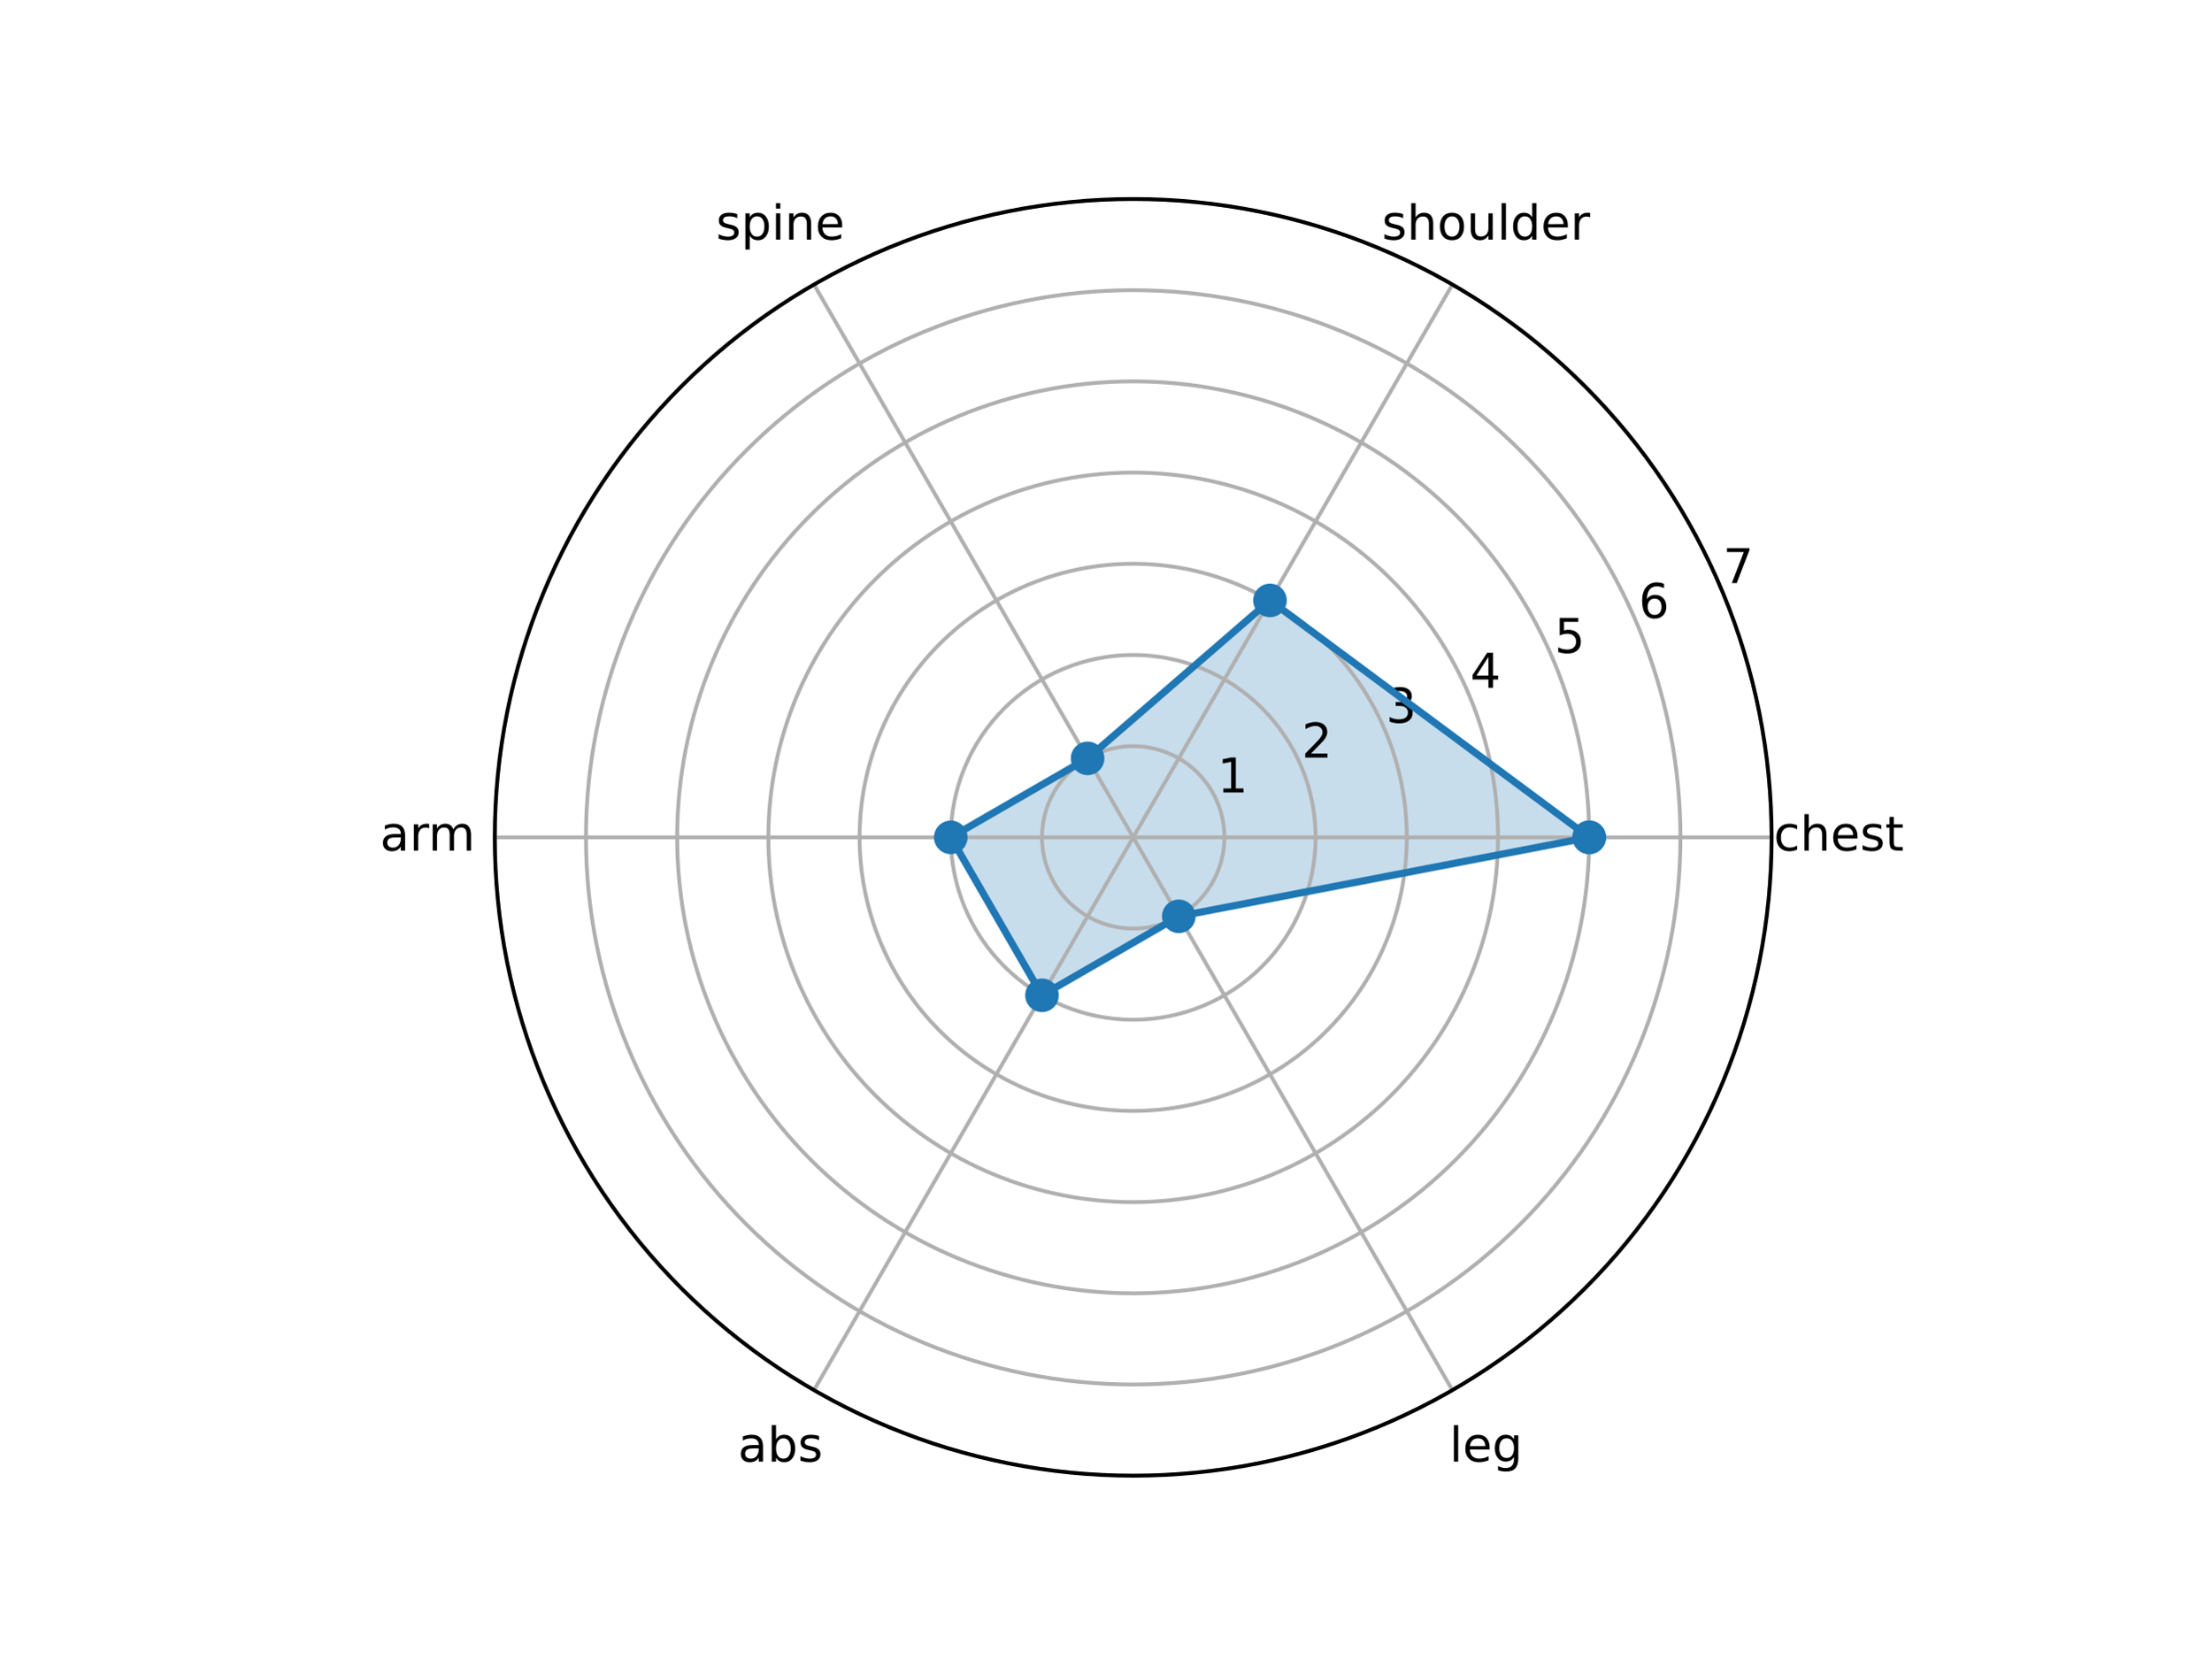
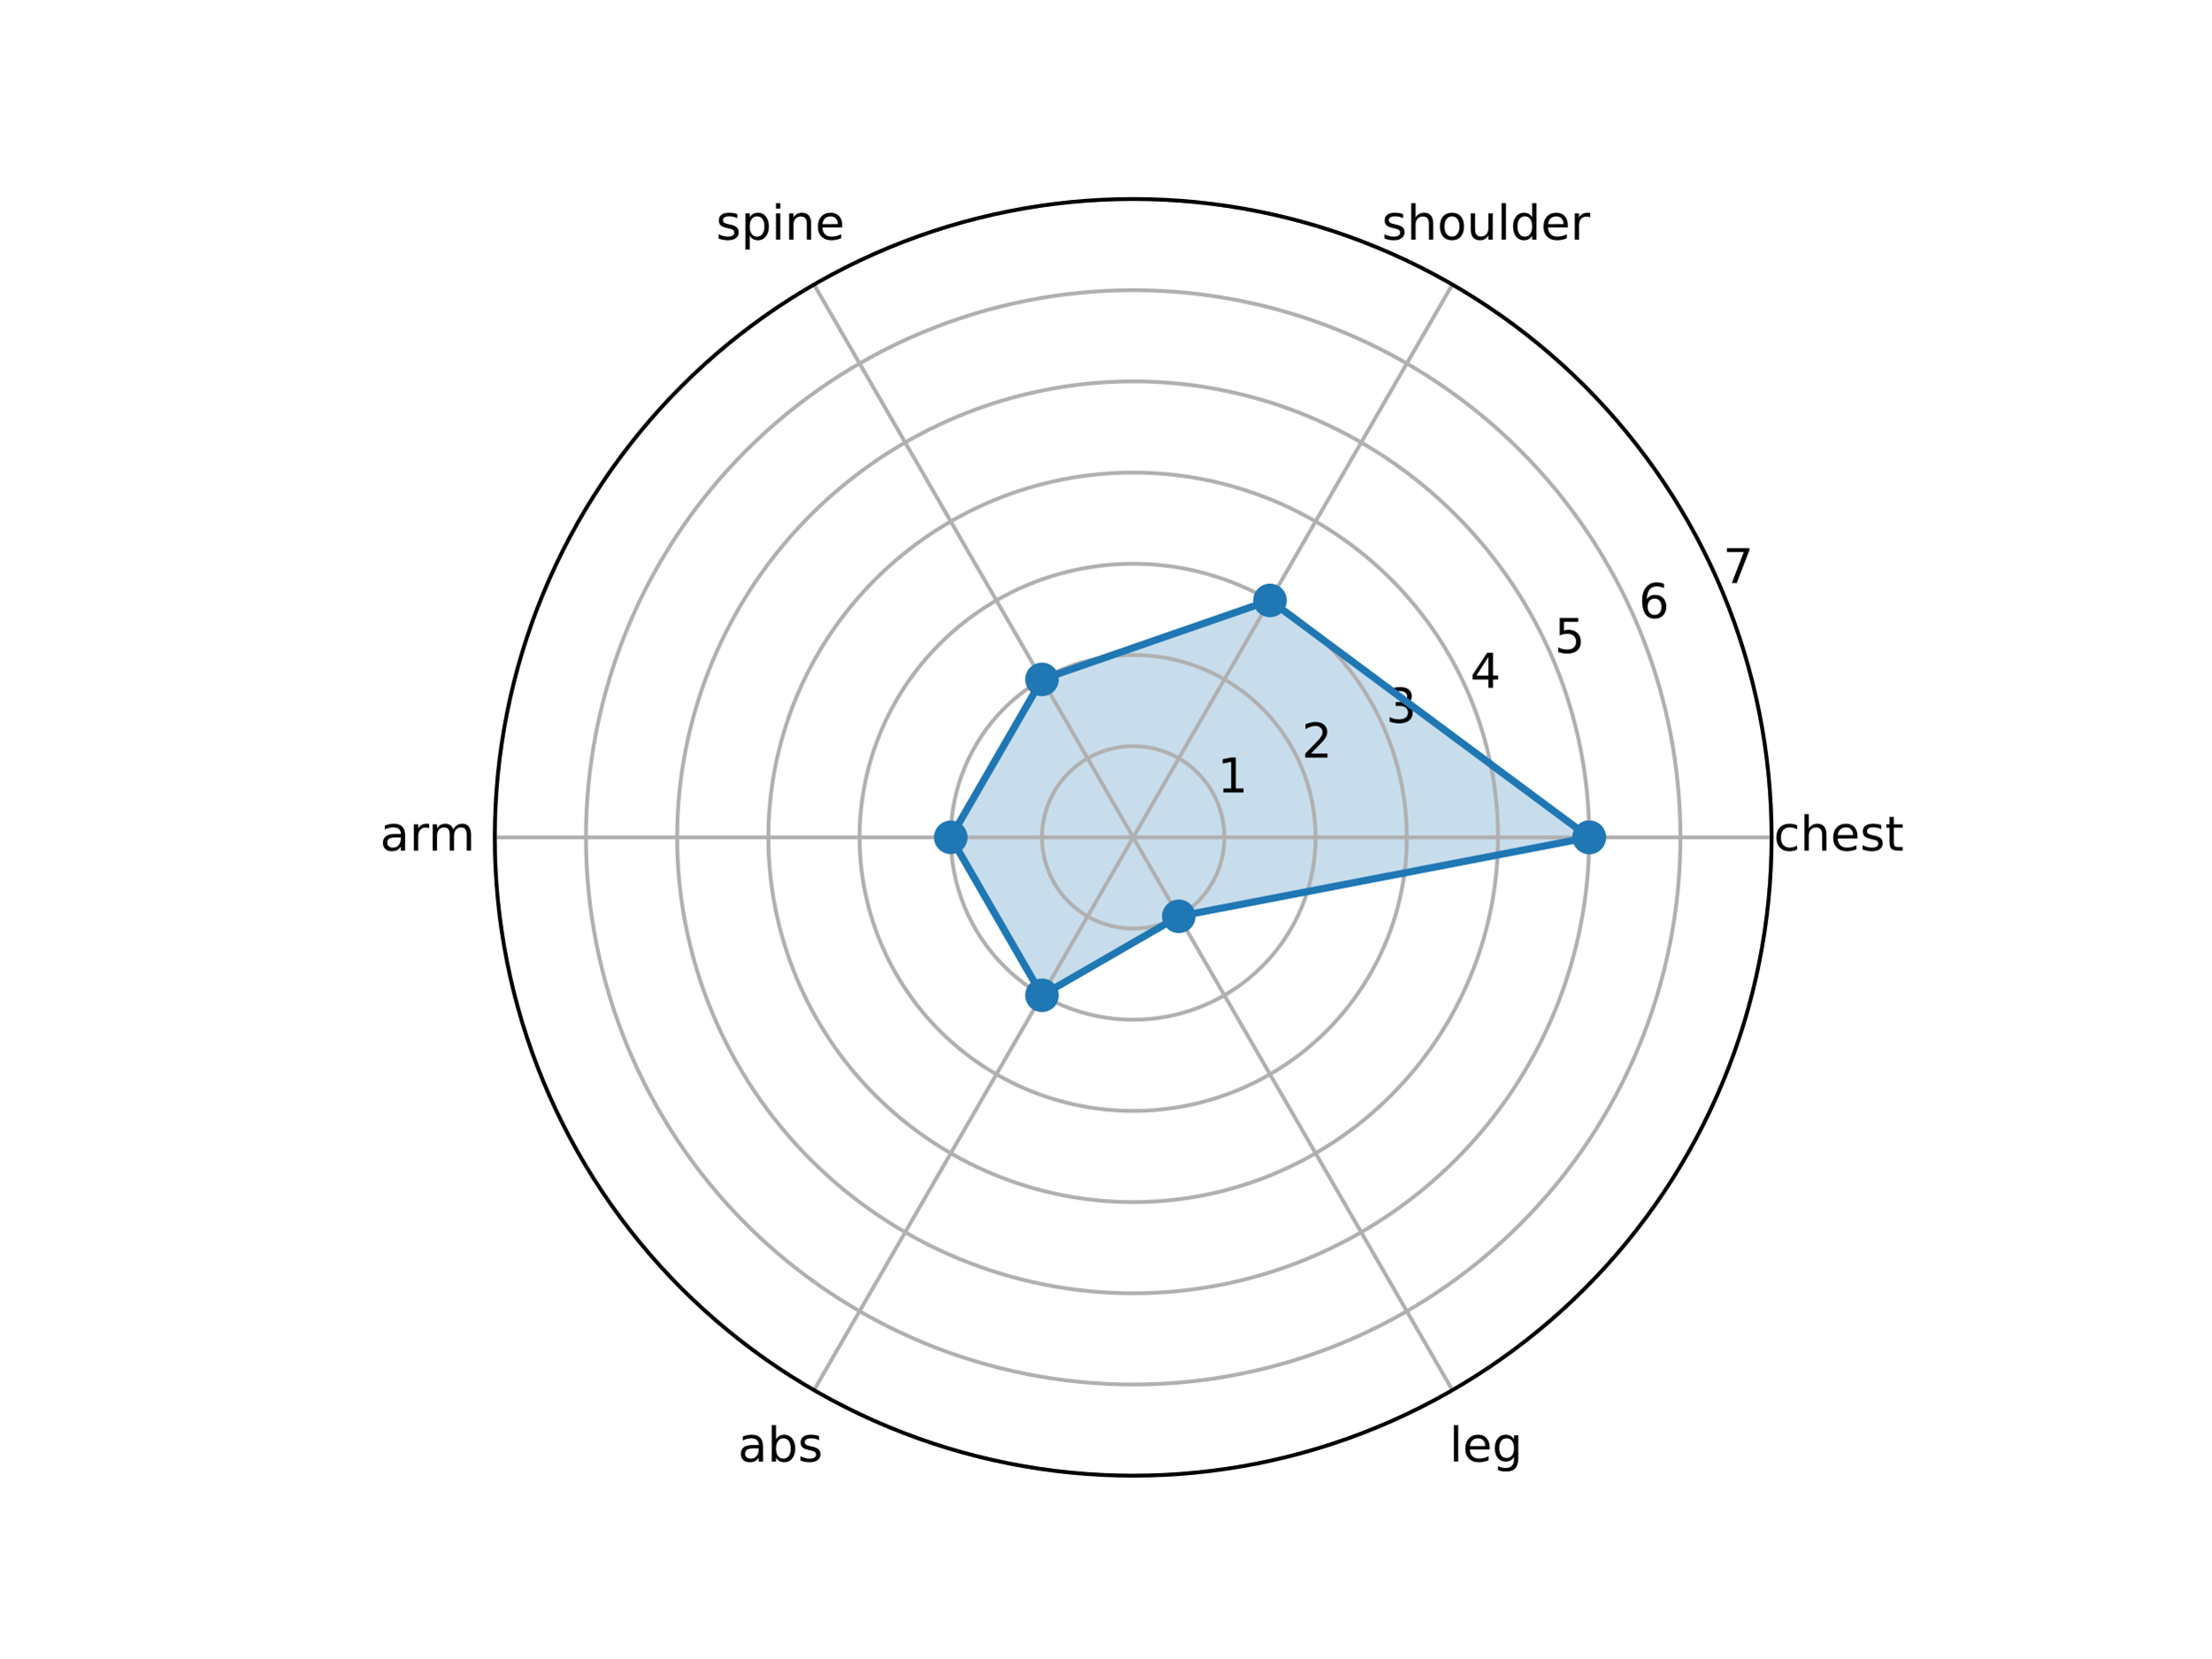
<svg xmlns="http://www.w3.org/2000/svg" xmlns:xlink="http://www.w3.org/1999/xlink" height="345.6pt" version="1.1" viewBox="0 0 460.8 345.6" width="460.8pt">
  <defs>
    <style type="text/css">*{stroke-linecap:butt;stroke-linejoin:round;}</style>
  </defs>
  <g id="figure_1">
    <g id="patch_1">
      <path d="M 0 345.6  L 460.8 345.6  L 460.8 0  L 0 0  z " style="fill:none;" />
    </g>
    <g id="axes_1">
      <g id="patch_2">
        <path d="M 369.216 174.528  C 369.216 157.055 365.774 139.752 359.088 123.61  C 352.401 107.467 342.6 92.798 330.245 80.443  C 317.89 68.088 303.221 58.287 287.078 51.6  C 270.936 44.914 253.633 41.472 236.16 41.472  C 218.687 41.472 201.384 44.914 185.242 51.6  C 169.099 58.287 154.43 68.088 142.075 80.443  C 129.72 92.798 119.919 107.467 113.232 123.61  C 106.546 139.752 103.104 157.055 103.104 174.528  C 103.104 192.001 106.546 209.304 113.232 225.446  C 119.919 241.589 129.72 256.258 142.075 268.613  C 154.43 280.968 169.099 290.769 185.242 297.456  C 201.384 304.142 218.687 307.584 236.16 307.584  C 253.633 307.584 270.936 304.142 287.078 297.456  C 303.221 290.769 317.89 280.968 330.245 268.613  C 342.6 256.258 352.401 241.589 359.088 225.446  C 365.774 209.304 369.216 192.001 369.216 174.528  M 236.16 174.528  C 236.16 174.528 236.16 174.528 236.16 174.528  C 236.16 174.528 236.16 174.528 236.16 174.528  C 236.16 174.528 236.16 174.528 236.16 174.528  C 236.16 174.528 236.16 174.528 236.16 174.528  C 236.16 174.528 236.16 174.528 236.16 174.528  C 236.16 174.528 236.16 174.528 236.16 174.528  C 236.16 174.528 236.16 174.528 236.16 174.528  C 236.16 174.528 236.16 174.528 236.16 174.528  C 236.16 174.528 236.16 174.528 236.16 174.528  C 236.16 174.528 236.16 174.528 236.16 174.528  C 236.16 174.528 236.16 174.528 236.16 174.528  C 236.16 174.528 236.16 174.528 236.16 174.528  C 236.16 174.528 236.16 174.528 236.16 174.528  C 236.16 174.528 236.16 174.528 236.16 174.528  C 236.16 174.528 236.16 174.528 236.16 174.528  C 236.16 174.528 236.16 174.528 236.16 174.528  M 369.216 174.528  z " style="fill:none;" />
      </g>
      <g id="patch_3">
-         <path clip-path="url(#p0503468f8e)" d="M 331.2 174.528  L 264.672 125.144  L 226.656 158.067  L 198.144 174.528  L 217.152 207.451  L 245.664 190.989  L 331.2 174.528  z " style="fill:#1f77b4;opacity:0.25;" />
+         <path clip-path="url(#p5563d4c5bb)" d="M 331.2 174.528  L 264.672 125.144  L 217.152 141.605  L 198.144 174.528  L 217.152 207.451  L 245.664 190.989  L 331.2 174.528  z " style="fill:#1f77b4;opacity:0.25;" />
      </g>
      <g id="matplotlib.axis_1">
        <g id="xtick_1">
          <g id="line2d_1">
-             <path clip-path="url(#p0503468f8e)" d="M 236.16 174.528  L 369.216 174.528  " style="fill:none;stroke:#b0b0b0;stroke-linecap:square;stroke-width:0.8;" />
+             <path clip-path="url(#p5563d4c5bb)" d="M 236.16 174.528  L 369.216 174.528  " style="fill:none;stroke:#b0b0b0;stroke-linecap:square;stroke-width:0.8;" />
          </g>
          <g id="text_1">
            <g transform="translate(369.6566 177.2874)scale(0.1 -0.1)">
              <defs>
                <path d="M 48.781 52.594  L 48.781 44.188  Q 44.969 46.297 41.141 47.344  Q 37.312 48.391 33.406 48.391  Q 24.656 48.391 19.812 42.844  Q 14.984 37.312 14.984 27.297  Q 14.984 17.281 19.812 11.734  Q 24.656 6.203 33.406 6.203  Q 37.312 6.203 41.141 7.25  Q 44.969 8.297 48.781 10.406  L 48.781 2.094  Q 45.016 0.344 40.984 -0.531  Q 36.969 -1.422 32.422 -1.422  Q 20.062 -1.422 12.781 6.344  Q 5.516 14.109 5.516 27.297  Q 5.516 40.672 12.859 48.328  Q 20.219 56 33.016 56  Q 37.156 56 41.109 55.141  Q 45.062 54.297 48.781 52.594  z " id="DejaVuSans-99" />
                <path d="M 54.891 33.016  L 54.891 0  L 45.906 0  L 45.906 32.719  Q 45.906 40.484 42.875 44.328  Q 39.844 48.188 33.797 48.188  Q 26.516 48.188 22.312 43.547  Q 18.109 38.922 18.109 30.906  L 18.109 0  L 9.078 0  L 9.078 75.984  L 18.109 75.984  L 18.109 46.188  Q 21.344 51.125 25.703 53.562  Q 30.078 56 35.797 56  Q 45.219 56 50.047 50.172  Q 54.891 44.344 54.891 33.016  z " id="DejaVuSans-104" />
                <path d="M 56.203 29.594  L 56.203 25.203  L 14.891 25.203  Q 15.484 15.922 20.484 11.062  Q 25.484 6.203 34.422 6.203  Q 39.594 6.203 44.453 7.469  Q 49.312 8.734 54.109 11.281  L 54.109 2.781  Q 49.266 0.734 44.188 -0.344  Q 39.109 -1.422 33.891 -1.422  Q 20.797 -1.422 13.156 6.188  Q 5.516 13.812 5.516 26.812  Q 5.516 40.234 12.766 48.109  Q 20.016 56 32.328 56  Q 43.359 56 49.781 48.891  Q 56.203 41.797 56.203 29.594  z M 47.219 32.234  Q 47.125 39.594 43.094 43.984  Q 39.062 48.391 32.422 48.391  Q 24.906 48.391 20.391 44.141  Q 15.875 39.891 15.188 32.172  z " id="DejaVuSans-101" />
                <path d="M 44.281 53.078  L 44.281 44.578  Q 40.484 46.531 36.375 47.5  Q 32.281 48.484 27.875 48.484  Q 21.188 48.484 17.844 46.438  Q 14.5 44.391 14.5 40.281  Q 14.5 37.156 16.891 35.375  Q 19.281 33.594 26.516 31.984  L 29.594 31.297  Q 39.156 29.25 43.188 25.516  Q 47.219 21.781 47.219 15.094  Q 47.219 7.469 41.188 3.016  Q 35.156 -1.422 24.609 -1.422  Q 20.219 -1.422 15.453 -0.562  Q 10.688 0.297 5.422 2  L 5.422 11.281  Q 10.406 8.688 15.234 7.391  Q 20.062 6.109 24.812 6.109  Q 31.156 6.109 34.562 8.281  Q 37.984 10.453 37.984 14.406  Q 37.984 18.062 35.516 20.016  Q 33.062 21.969 24.703 23.781  L 21.578 24.516  Q 13.234 26.266 9.516 29.906  Q 5.812 33.547 5.812 39.891  Q 5.812 47.609 11.281 51.797  Q 16.75 56 26.812 56  Q 31.781 56 36.172 55.266  Q 40.578 54.547 44.281 53.078  z " id="DejaVuSans-115" />
                <path d="M 18.312 70.219  L 18.312 54.688  L 36.812 54.688  L 36.812 47.703  L 18.312 47.703  L 18.312 18.016  Q 18.312 11.328 20.141 9.422  Q 21.969 7.516 27.594 7.516  L 36.812 7.516  L 36.812 0  L 27.594 0  Q 17.188 0 13.234 3.875  Q 9.281 7.766 9.281 18.016  L 9.281 47.703  L 2.688 47.703  L 2.688 54.688  L 9.281 54.688  L 9.281 70.219  z " id="DejaVuSans-116" />
              </defs>
              <use xlink:href="#DejaVuSans-99" />
              <use x="54.98" xlink:href="#DejaVuSans-104" />
              <use x="118.359" xlink:href="#DejaVuSans-101" />
              <use x="179.883" xlink:href="#DejaVuSans-115" />
              <use x="231.982" xlink:href="#DejaVuSans-116" />
            </g>
          </g>
        </g>
        <g id="xtick_2">
          <g id="line2d_2">
-             <path clip-path="url(#p0503468f8e)" d="M 236.16 174.528  L 302.688 59.298  " style="fill:none;stroke:#b0b0b0;stroke-linecap:square;stroke-width:0.8;" />
+             <path clip-path="url(#p5563d4c5bb)" d="M 236.16 174.528  L 302.688 59.298  " style="fill:none;stroke:#b0b0b0;stroke-linecap:square;stroke-width:0.8;" />
          </g>
          <g id="text_2">
            <g transform="translate(287.9911 49.93314)scale(0.1 -0.1)">
              <defs>
                <path d="M 30.609 48.391  Q 23.391 48.391 19.188 42.75  Q 14.984 37.109 14.984 27.297  Q 14.984 17.484 19.156 11.844  Q 23.344 6.203 30.609 6.203  Q 37.797 6.203 41.984 11.859  Q 46.188 17.531 46.188 27.297  Q 46.188 37.016 41.984 42.703  Q 37.797 48.391 30.609 48.391  z M 30.609 56  Q 42.328 56 49.016 48.375  Q 55.719 40.766 55.719 27.297  Q 55.719 13.875 49.016 6.219  Q 42.328 -1.422 30.609 -1.422  Q 18.844 -1.422 12.172 6.219  Q 5.516 13.875 5.516 27.297  Q 5.516 40.766 12.172 48.375  Q 18.844 56 30.609 56  z " id="DejaVuSans-111" />
                <path d="M 8.5 21.578  L 8.5 54.688  L 17.484 54.688  L 17.484 21.922  Q 17.484 14.156 20.5 10.266  Q 23.531 6.391 29.594 6.391  Q 36.859 6.391 41.078 11.031  Q 45.312 15.672 45.312 23.688  L 45.312 54.688  L 54.297 54.688  L 54.297 0  L 45.312 0  L 45.312 8.406  Q 42.047 3.422 37.719 1  Q 33.406 -1.422 27.688 -1.422  Q 18.266 -1.422 13.375 4.438  Q 8.5 10.297 8.5 21.578  z M 31.109 56  z " id="DejaVuSans-117" />
                <path d="M 9.422 75.984  L 18.406 75.984  L 18.406 0  L 9.422 0  z " id="DejaVuSans-108" />
                <path d="M 45.406 46.391  L 45.406 75.984  L 54.391 75.984  L 54.391 0  L 45.406 0  L 45.406 8.203  Q 42.578 3.328 38.25 0.953  Q 33.938 -1.422 27.875 -1.422  Q 17.969 -1.422 11.734 6.484  Q 5.516 14.406 5.516 27.297  Q 5.516 40.188 11.734 48.094  Q 17.969 56 27.875 56  Q 33.938 56 38.25 53.625  Q 42.578 51.266 45.406 46.391  z M 14.797 27.297  Q 14.797 17.391 18.875 11.75  Q 22.953 6.109 30.078 6.109  Q 37.203 6.109 41.297 11.75  Q 45.406 17.391 45.406 27.297  Q 45.406 37.203 41.297 42.844  Q 37.203 48.484 30.078 48.484  Q 22.953 48.484 18.875 42.844  Q 14.797 37.203 14.797 27.297  z " id="DejaVuSans-100" />
                <path d="M 41.109 46.297  Q 39.594 47.172 37.812 47.578  Q 36.031 48 33.891 48  Q 26.266 48 22.188 43.047  Q 18.109 38.094 18.109 28.812  L 18.109 0  L 9.078 0  L 9.078 54.688  L 18.109 54.688  L 18.109 46.188  Q 20.953 51.172 25.484 53.578  Q 30.031 56 36.531 56  Q 37.453 56 38.578 55.875  Q 39.703 55.766 41.062 55.516  z " id="DejaVuSans-114" />
              </defs>
              <use xlink:href="#DejaVuSans-115" />
              <use x="52.1" xlink:href="#DejaVuSans-104" />
              <use x="115.479" xlink:href="#DejaVuSans-111" />
              <use x="176.66" xlink:href="#DejaVuSans-117" />
              <use x="240.039" xlink:href="#DejaVuSans-108" />
              <use x="267.822" xlink:href="#DejaVuSans-100" />
              <use x="331.299" xlink:href="#DejaVuSans-101" />
              <use x="392.822" xlink:href="#DejaVuSans-114" />
            </g>
          </g>
        </g>
        <g id="xtick_3">
          <g id="line2d_3">
-             <path clip-path="url(#p0503468f8e)" d="M 236.16 174.528  L 169.632 59.298  " style="fill:none;stroke:#b0b0b0;stroke-linecap:square;stroke-width:0.8;" />
+             <path clip-path="url(#p5563d4c5bb)" d="M 236.16 174.528  L 169.632 59.298  " style="fill:none;stroke:#b0b0b0;stroke-linecap:square;stroke-width:0.8;" />
          </g>
          <g id="text_3">
            <g transform="translate(149.2187 49.93314)scale(0.1 -0.1)">
              <defs>
                <path d="M 18.109 8.203  L 18.109 -20.797  L 9.078 -20.797  L 9.078 54.688  L 18.109 54.688  L 18.109 46.391  Q 20.953 51.266 25.266 53.625  Q 29.594 56 35.594 56  Q 45.562 56 51.781 48.094  Q 58.016 40.188 58.016 27.297  Q 58.016 14.406 51.781 6.484  Q 45.562 -1.422 35.594 -1.422  Q 29.594 -1.422 25.266 0.953  Q 20.953 3.328 18.109 8.203  z M 48.688 27.297  Q 48.688 37.203 44.609 42.844  Q 40.531 48.484 33.406 48.484  Q 26.266 48.484 22.188 42.844  Q 18.109 37.203 18.109 27.297  Q 18.109 17.391 22.188 11.75  Q 26.266 6.109 33.406 6.109  Q 40.531 6.109 44.609 11.75  Q 48.688 17.391 48.688 27.297  z " id="DejaVuSans-112" />
                <path d="M 9.422 54.688  L 18.406 54.688  L 18.406 0  L 9.422 0  z M 9.422 75.984  L 18.406 75.984  L 18.406 64.594  L 9.422 64.594  z " id="DejaVuSans-105" />
                <path d="M 54.891 33.016  L 54.891 0  L 45.906 0  L 45.906 32.719  Q 45.906 40.484 42.875 44.328  Q 39.844 48.188 33.797 48.188  Q 26.516 48.188 22.312 43.547  Q 18.109 38.922 18.109 30.906  L 18.109 0  L 9.078 0  L 9.078 54.688  L 18.109 54.688  L 18.109 46.188  Q 21.344 51.125 25.703 53.562  Q 30.078 56 35.797 56  Q 45.219 56 50.047 50.172  Q 54.891 44.344 54.891 33.016  z " id="DejaVuSans-110" />
              </defs>
              <use xlink:href="#DejaVuSans-115" />
              <use x="52.1" xlink:href="#DejaVuSans-112" />
              <use x="115.576" xlink:href="#DejaVuSans-105" />
              <use x="143.359" xlink:href="#DejaVuSans-110" />
              <use x="206.738" xlink:href="#DejaVuSans-101" />
            </g>
          </g>
        </g>
        <g id="xtick_4">
          <g id="line2d_4">
-             <path clip-path="url(#p0503468f8e)" d="M 236.16 174.528  L 103.104 174.528  " style="fill:none;stroke:#b0b0b0;stroke-linecap:square;stroke-width:0.8;" />
+             <path clip-path="url(#p5563d4c5bb)" d="M 236.16 174.528  L 103.104 174.528  " style="fill:none;stroke:#b0b0b0;stroke-linecap:square;stroke-width:0.8;" />
          </g>
          <g id="text_4">
            <g transform="translate(79.20166 177.2874)scale(0.1 -0.1)">
              <defs>
                <path d="M 34.281 27.484  Q 23.391 27.484 19.188 25  Q 14.984 22.516 14.984 16.5  Q 14.984 11.719 18.141 8.906  Q 21.297 6.109 26.703 6.109  Q 34.188 6.109 38.703 11.406  Q 43.219 16.703 43.219 25.484  L 43.219 27.484  z M 52.203 31.203  L 52.203 0  L 43.219 0  L 43.219 8.297  Q 40.141 3.328 35.547 0.953  Q 30.953 -1.422 24.312 -1.422  Q 15.922 -1.422 10.953 3.297  Q 6 8.016 6 15.922  Q 6 25.141 12.172 29.828  Q 18.359 34.516 30.609 34.516  L 43.219 34.516  L 43.219 35.406  Q 43.219 41.609 39.141 45  Q 35.062 48.391 27.688 48.391  Q 23 48.391 18.547 47.266  Q 14.109 46.141 10.016 43.891  L 10.016 52.203  Q 14.938 54.109 19.578 55.047  Q 24.219 56 28.609 56  Q 40.484 56 46.344 49.844  Q 52.203 43.703 52.203 31.203  z " id="DejaVuSans-97" />
                <path d="M 52 44.188  Q 55.375 50.25 60.062 53.125  Q 64.75 56 71.094 56  Q 79.641 56 84.281 50.016  Q 88.922 44.047 88.922 33.016  L 88.922 0  L 79.891 0  L 79.891 32.719  Q 79.891 40.578 77.094 44.375  Q 74.312 48.188 68.609 48.188  Q 61.625 48.188 57.562 43.547  Q 53.516 38.922 53.516 30.906  L 53.516 0  L 44.484 0  L 44.484 32.719  Q 44.484 40.625 41.703 44.406  Q 38.922 48.188 33.109 48.188  Q 26.219 48.188 22.156 43.531  Q 18.109 38.875 18.109 30.906  L 18.109 0  L 9.078 0  L 9.078 54.688  L 18.109 54.688  L 18.109 46.188  Q 21.188 51.219 25.484 53.609  Q 29.781 56 35.688 56  Q 41.656 56 45.828 52.969  Q 50 49.953 52 44.188  z " id="DejaVuSans-109" />
              </defs>
              <use xlink:href="#DejaVuSans-97" />
              <use x="61.279" xlink:href="#DejaVuSans-114" />
              <use x="100.643" xlink:href="#DejaVuSans-109" />
            </g>
          </g>
        </g>
        <g id="xtick_5">
          <g id="line2d_5">
-             <path clip-path="url(#p0503468f8e)" d="M 236.16 174.528  L 169.632 289.758  " style="fill:none;stroke:#b0b0b0;stroke-linecap:square;stroke-width:0.8;" />
+             <path clip-path="url(#p5563d4c5bb)" d="M 236.16 174.528  L 169.632 289.758  " style="fill:none;stroke:#b0b0b0;stroke-linecap:square;stroke-width:0.8;" />
          </g>
          <g id="text_5">
            <g transform="translate(153.789 304.6416)scale(0.1 -0.1)">
              <defs>
                <path d="M 48.688 27.297  Q 48.688 37.203 44.609 42.844  Q 40.531 48.484 33.406 48.484  Q 26.266 48.484 22.188 42.844  Q 18.109 37.203 18.109 27.297  Q 18.109 17.391 22.188 11.75  Q 26.266 6.109 33.406 6.109  Q 40.531 6.109 44.609 11.75  Q 48.688 17.391 48.688 27.297  z M 18.109 46.391  Q 20.953 51.266 25.266 53.625  Q 29.594 56 35.594 56  Q 45.562 56 51.781 48.094  Q 58.016 40.188 58.016 27.297  Q 58.016 14.406 51.781 6.484  Q 45.562 -1.422 35.594 -1.422  Q 29.594 -1.422 25.266 0.953  Q 20.953 3.328 18.109 8.203  L 18.109 0  L 9.078 0  L 9.078 75.984  L 18.109 75.984  z " id="DejaVuSans-98" />
              </defs>
              <use xlink:href="#DejaVuSans-97" />
              <use x="61.279" xlink:href="#DejaVuSans-98" />
              <use x="124.756" xlink:href="#DejaVuSans-115" />
            </g>
          </g>
        </g>
        <g id="xtick_6">
          <g id="line2d_6">
-             <path clip-path="url(#p0503468f8e)" d="M 236.16 174.528  L 302.688 289.758  " style="fill:none;stroke:#b0b0b0;stroke-linecap:square;stroke-width:0.8;" />
+             <path clip-path="url(#p5563d4c5bb)" d="M 236.16 174.528  L 302.688 289.758  " style="fill:none;stroke:#b0b0b0;stroke-linecap:square;stroke-width:0.8;" />
          </g>
          <g id="text_6">
            <g transform="translate(302.0482 304.6416)scale(0.1 -0.1)">
              <defs>
                <path d="M 45.406 27.984  Q 45.406 37.75 41.375 43.109  Q 37.359 48.484 30.078 48.484  Q 22.859 48.484 18.828 43.109  Q 14.797 37.75 14.797 27.984  Q 14.797 18.266 18.828 12.891  Q 22.859 7.516 30.078 7.516  Q 37.359 7.516 41.375 12.891  Q 45.406 18.266 45.406 27.984  z M 54.391 6.781  Q 54.391 -7.172 48.188 -13.984  Q 42 -20.797 29.203 -20.797  Q 24.469 -20.797 20.266 -20.094  Q 16.062 -19.391 12.109 -17.922  L 12.109 -9.188  Q 16.062 -11.328 19.922 -12.344  Q 23.781 -13.375 27.781 -13.375  Q 36.625 -13.375 41.016 -8.766  Q 45.406 -4.156 45.406 5.172  L 45.406 9.625  Q 42.625 4.781 38.281 2.391  Q 33.938 0 27.875 0  Q 17.828 0 11.672 7.656  Q 5.516 15.328 5.516 27.984  Q 5.516 40.672 11.672 48.328  Q 17.828 56 27.875 56  Q 33.938 56 38.281 53.609  Q 42.625 51.219 45.406 46.391  L 45.406 54.688  L 54.391 54.688  z " id="DejaVuSans-103" />
              </defs>
              <use xlink:href="#DejaVuSans-108" />
              <use x="27.783" xlink:href="#DejaVuSans-101" />
              <use x="89.307" xlink:href="#DejaVuSans-103" />
            </g>
          </g>
        </g>
      </g>
      <g id="matplotlib.axis_2">
        <g id="ytick_1">
          <g id="line2d_7">
-             <path clip-path="url(#p0503468f8e)" d="M 255.168 174.528  C 255.168 172.032 254.676 169.56 253.721 167.254  C 252.766 164.948 251.366 162.852 249.601 161.087  C 247.836 159.322 245.74 157.922 243.434 156.967  C 241.128 156.012 238.656 155.52 236.16 155.52  C 233.664 155.52 231.192 156.012 228.886 156.967  C 226.58 157.922 224.484 159.322 222.719 161.087  C 220.954 162.852 219.554 164.948 218.599 167.254  C 217.644 169.56 217.152 172.032 217.152 174.528  C 217.152 177.024 217.644 179.496 218.599 181.802  C 219.554 184.108 220.954 186.204 222.719 187.969  C 224.484 189.734 226.58 191.134 228.886 192.089  C 231.192 193.044 233.664 193.536 236.16 193.536  C 238.656 193.536 241.128 193.044 243.434 192.089  C 245.74 191.134 247.836 189.734 249.601 187.969  C 251.366 186.204 252.766 184.108 253.721 181.802  C 254.676 179.496 255.168 177.024 255.168 174.528  " style="fill:none;stroke:#b0b0b0;stroke-linecap:square;stroke-width:0.8;" />
+             <path clip-path="url(#p5563d4c5bb)" d="M 255.168 174.528  C 255.168 172.032 254.676 169.56 253.721 167.254  C 252.766 164.948 251.366 162.852 249.601 161.087  C 247.836 159.322 245.74 157.922 243.434 156.967  C 241.128 156.012 238.656 155.52 236.16 155.52  C 233.664 155.52 231.192 156.012 228.886 156.967  C 226.58 157.922 224.484 159.322 222.719 161.087  C 220.954 162.852 219.554 164.948 218.599 167.254  C 217.644 169.56 217.152 172.032 217.152 174.528  C 217.152 177.024 217.644 179.496 218.599 181.802  C 219.554 184.108 220.954 186.204 222.719 187.969  C 224.484 189.734 226.58 191.134 228.886 192.089  C 231.192 193.044 233.664 193.536 236.16 193.536  C 238.656 193.536 241.128 193.044 243.434 192.089  C 245.74 191.134 247.836 189.734 249.601 187.969  C 251.366 186.204 252.766 184.108 253.721 181.802  C 254.676 179.496 255.168 177.024 255.168 174.528  " style="fill:none;stroke:#b0b0b0;stroke-linecap:square;stroke-width:0.8;" />
          </g>
          <g id="text_7">
            <g transform="translate(253.7211 165.1743)scale(0.1 -0.1)">
              <defs>
                <path d="M 12.406 8.297  L 28.516 8.297  L 28.516 63.922  L 10.984 60.406  L 10.984 69.391  L 28.422 72.906  L 38.281 72.906  L 38.281 8.297  L 54.391 8.297  L 54.391 0  L 12.406 0  z " id="DejaVuSans-49" />
              </defs>
              <use xlink:href="#DejaVuSans-49" />
            </g>
          </g>
        </g>
        <g id="ytick_2">
          <g id="line2d_8">
-             <path clip-path="url(#p0503468f8e)" d="M 274.176 174.528  C 274.176 169.536 273.193 164.592 271.282 159.98  C 269.372 155.368 266.571 151.177 263.041 147.647  C 259.511 144.117 255.32 141.316 250.708 139.406  C 246.096 137.495 241.152 136.512 236.16 136.512  C 231.168 136.512 226.224 137.495 221.612 139.406  C 217 141.316 212.809 144.117 209.279 147.647  C 205.749 151.177 202.948 155.368 201.038 159.98  C 199.127 164.592 198.144 169.536 198.144 174.528  C 198.144 179.52 199.127 184.464 201.038 189.076  C 202.948 193.688 205.749 197.879 209.279 201.409  C 212.809 204.939 217 207.74 221.612 209.65  C 226.224 211.561 231.168 212.544 236.16 212.544  C 241.152 212.544 246.096 211.561 250.708 209.65  C 255.32 207.74 259.511 204.939 263.041 201.409  C 266.571 197.879 269.372 193.688 271.282 189.076  C 273.193 184.464 274.176 179.52 274.176 174.528  " style="fill:none;stroke:#b0b0b0;stroke-linecap:square;stroke-width:0.8;" />
+             <path clip-path="url(#p5563d4c5bb)" d="M 274.176 174.528  C 274.176 169.536 273.193 164.592 271.282 159.98  C 269.372 155.368 266.571 151.177 263.041 147.647  C 259.511 144.117 255.32 141.316 250.708 139.406  C 246.096 137.495 241.152 136.512 236.16 136.512  C 231.168 136.512 226.224 137.495 221.612 139.406  C 217 141.316 212.809 144.117 209.279 147.647  C 205.749 151.177 202.948 155.368 201.038 159.98  C 199.127 164.592 198.144 169.536 198.144 174.528  C 198.144 179.52 199.127 184.464 201.038 189.076  C 202.948 193.688 205.749 197.879 209.279 201.409  C 212.809 204.939 217 207.74 221.612 209.65  C 226.224 211.561 231.168 212.544 236.16 212.544  C 241.152 212.544 246.096 211.561 250.708 209.65  C 255.32 207.74 259.511 204.939 263.041 201.409  C 266.571 197.879 269.372 193.688 271.282 189.076  C 273.193 184.464 274.176 179.52 274.176 174.528  " style="fill:none;stroke:#b0b0b0;stroke-linecap:square;stroke-width:0.8;" />
          </g>
          <g id="text_8">
            <g transform="translate(271.2822 157.9002)scale(0.1 -0.1)">
              <defs>
                <path d="M 19.188 8.297  L 53.609 8.297  L 53.609 0  L 7.328 0  L 7.328 8.297  Q 12.938 14.109 22.625 23.891  Q 32.328 33.688 34.812 36.531  Q 39.547 41.844 41.422 45.531  Q 43.312 49.219 43.312 52.781  Q 43.312 58.594 39.234 62.25  Q 35.156 65.922 28.609 65.922  Q 23.969 65.922 18.812 64.312  Q 13.672 62.703 7.812 59.422  L 7.812 69.391  Q 13.766 71.781 18.938 73  Q 24.125 74.219 28.422 74.219  Q 39.75 74.219 46.484 68.547  Q 53.219 62.891 53.219 53.422  Q 53.219 48.922 51.531 44.891  Q 49.859 40.875 45.406 35.406  Q 44.188 33.984 37.641 27.219  Q 31.109 20.453 19.188 8.297  z " id="DejaVuSans-50" />
              </defs>
              <use xlink:href="#DejaVuSans-50" />
            </g>
          </g>
        </g>
        <g id="ytick_3">
          <g id="line2d_9">
-             <path clip-path="url(#p0503468f8e)" d="M 293.184 174.528  C 293.184 167.04 291.709 159.624 288.843 152.706  C 285.978 145.788 281.777 139.501 276.482 134.206  C 271.187 128.911 264.9 124.71 257.982 121.845  C 251.064 118.979 243.648 117.504 236.16 117.504  C 228.672 117.504 221.256 118.979 214.338 121.845  C 207.42 124.71 201.133 128.911 195.838 134.206  C 190.543 139.501 186.342 145.788 183.477 152.706  C 180.611 159.624 179.136 167.04 179.136 174.528  C 179.136 182.016 180.611 189.432 183.477 196.35  C 186.342 203.268 190.543 209.555 195.838 214.85  C 201.133 220.145 207.42 224.346 214.338 227.211  C 221.256 230.077 228.672 231.552 236.16 231.552  C 243.648 231.552 251.064 230.077 257.982 227.211  C 264.9 224.346 271.187 220.145 276.482 214.85  C 281.777 209.555 285.978 203.268 288.843 196.35  C 291.709 189.432 293.184 182.016 293.184 174.528  " style="fill:none;stroke:#b0b0b0;stroke-linecap:square;stroke-width:0.8;" />
+             <path clip-path="url(#p5563d4c5bb)" d="M 293.184 174.528  C 293.184 167.04 291.709 159.624 288.843 152.706  C 285.978 145.788 281.777 139.501 276.482 134.206  C 271.187 128.911 264.9 124.71 257.982 121.845  C 251.064 118.979 243.648 117.504 236.16 117.504  C 228.672 117.504 221.256 118.979 214.338 121.845  C 207.42 124.71 201.133 128.911 195.838 134.206  C 190.543 139.501 186.342 145.788 183.477 152.706  C 180.611 159.624 179.136 167.04 179.136 174.528  C 179.136 182.016 180.611 189.432 183.477 196.35  C 186.342 203.268 190.543 209.555 195.838 214.85  C 201.133 220.145 207.42 224.346 214.338 227.211  C 221.256 230.077 228.672 231.552 236.16 231.552  C 243.648 231.552 251.064 230.077 257.982 227.211  C 264.9 224.346 271.187 220.145 276.482 214.85  C 281.777 209.555 285.978 203.268 288.843 196.35  C 291.709 189.432 293.184 182.016 293.184 174.528  " style="fill:none;stroke:#b0b0b0;stroke-linecap:square;stroke-width:0.8;" />
          </g>
          <g id="text_9">
            <g transform="translate(288.8433 150.6262)scale(0.1 -0.1)">
              <defs>
                <path d="M 40.578 39.312  Q 47.656 37.797 51.625 33  Q 55.609 28.219 55.609 21.188  Q 55.609 10.406 48.188 4.484  Q 40.766 -1.422 27.094 -1.422  Q 22.516 -1.422 17.656 -0.516  Q 12.797 0.391 7.625 2.203  L 7.625 11.719  Q 11.719 9.328 16.594 8.109  Q 21.484 6.891 26.812 6.891  Q 36.078 6.891 40.938 10.547  Q 45.797 14.203 45.797 21.188  Q 45.797 27.641 41.281 31.266  Q 36.766 34.906 28.719 34.906  L 20.219 34.906  L 20.219 43.016  L 29.109 43.016  Q 36.375 43.016 40.234 45.922  Q 44.094 48.828 44.094 54.297  Q 44.094 59.906 40.109 62.906  Q 36.141 65.922 28.719 65.922  Q 24.656 65.922 20.016 65.031  Q 15.375 64.156 9.812 62.312  L 9.812 71.094  Q 15.438 72.656 20.344 73.438  Q 25.25 74.219 29.594 74.219  Q 40.828 74.219 47.359 69.109  Q 53.906 64.016 53.906 55.328  Q 53.906 49.266 50.438 45.094  Q 46.969 40.922 40.578 39.312  z " id="DejaVuSans-51" />
              </defs>
              <use xlink:href="#DejaVuSans-51" />
            </g>
          </g>
        </g>
        <g id="ytick_4">
          <g id="line2d_10">
-             <path clip-path="url(#p0503468f8e)" d="M 312.192 174.528  C 312.192 164.544 310.225 154.656 306.404 145.432  C 302.584 136.207 296.983 127.825 289.923 120.765  C 282.863 113.705 274.481 108.104 265.256 104.284  C 256.032 100.463 246.144 98.496 236.16 98.496  C 226.176 98.496 216.288 100.463 207.064 104.284  C 197.839 108.104 189.457 113.705 182.397 120.765  C 175.337 127.825 169.736 136.207 165.916 145.432  C 162.095 154.656 160.128 164.544 160.128 174.528  C 160.128 184.512 162.095 194.4 165.916 203.624  C 169.736 212.849 175.337 221.231 182.397 228.291  C 189.457 235.351 197.839 240.952 207.064 244.772  C 216.288 248.593 226.176 250.56 236.16 250.56  C 246.144 250.56 256.032 248.593 265.256 244.772  C 274.481 240.952 282.863 235.351 289.923 228.291  C 296.983 221.231 302.584 212.849 306.404 203.624  C 310.225 194.4 312.192 184.512 312.192 174.528  " style="fill:none;stroke:#b0b0b0;stroke-linecap:square;stroke-width:0.8;" />
+             <path clip-path="url(#p5563d4c5bb)" d="M 312.192 174.528  C 312.192 164.544 310.225 154.656 306.404 145.432  C 302.584 136.207 296.983 127.825 289.923 120.765  C 282.863 113.705 274.481 108.104 265.256 104.284  C 256.032 100.463 246.144 98.496 236.16 98.496  C 226.176 98.496 216.288 100.463 207.064 104.284  C 197.839 108.104 189.457 113.705 182.397 120.765  C 175.337 127.825 169.736 136.207 165.916 145.432  C 162.095 154.656 160.128 164.544 160.128 174.528  C 160.128 184.512 162.095 194.4 165.916 203.624  C 169.736 212.849 175.337 221.231 182.397 228.291  C 189.457 235.351 197.839 240.952 207.064 244.772  C 216.288 248.593 226.176 250.56 236.16 250.56  C 246.144 250.56 256.032 248.593 265.256 244.772  C 274.481 240.952 282.863 235.351 289.923 228.291  C 296.983 221.231 302.584 212.849 306.404 203.624  C 310.225 194.4 312.192 184.512 312.192 174.528  " style="fill:none;stroke:#b0b0b0;stroke-linecap:square;stroke-width:0.8;" />
          </g>
          <g id="text_10">
            <g transform="translate(306.4044 143.3521)scale(0.1 -0.1)">
              <defs>
                <path d="M 37.797 64.312  L 12.891 25.391  L 37.797 25.391  z M 35.203 72.906  L 47.609 72.906  L 47.609 25.391  L 58.016 25.391  L 58.016 17.188  L 47.609 17.188  L 47.609 0  L 37.797 0  L 37.797 17.188  L 4.891 17.188  L 4.891 26.703  z " id="DejaVuSans-52" />
              </defs>
              <use xlink:href="#DejaVuSans-52" />
            </g>
          </g>
        </g>
        <g id="ytick_5">
          <g id="line2d_11">
-             <path clip-path="url(#p0503468f8e)" d="M 331.2 174.528  C 331.2 162.047 328.742 149.688 323.966 138.158  C 319.189 126.627 312.189 116.15 303.363 107.325  C 294.538 98.499 284.061 91.499 272.53 86.722  C 261 81.946 248.641 79.488 236.16 79.488  C 223.679 79.488 211.32 81.946 199.79 86.722  C 188.259 91.499 177.782 98.499 168.957 107.325  C 160.131 116.15 153.131 126.627 148.354 138.158  C 143.578 149.688 141.12 162.047 141.12 174.528  C 141.12 187.009 143.578 199.368 148.354 210.898  C 153.131 222.429 160.131 232.906 168.957 241.731  C 177.782 250.557 188.259 257.557 199.79 262.334  C 211.32 267.11 223.679 269.568 236.16 269.568  C 248.641 269.568 261 267.11 272.53 262.334  C 284.061 257.557 294.538 250.557 303.363 241.731  C 312.189 232.906 319.189 222.429 323.966 210.898  C 328.742 199.368 331.2 187.009 331.2 174.528  " style="fill:none;stroke:#b0b0b0;stroke-linecap:square;stroke-width:0.8;" />
+             <path clip-path="url(#p5563d4c5bb)" d="M 331.2 174.528  C 331.2 162.047 328.742 149.688 323.966 138.158  C 319.189 126.627 312.189 116.15 303.363 107.325  C 294.538 98.499 284.061 91.499 272.53 86.722  C 261 81.946 248.641 79.488 236.16 79.488  C 223.679 79.488 211.32 81.946 199.79 86.722  C 188.259 91.499 177.782 98.499 168.957 107.325  C 160.131 116.15 153.131 126.627 148.354 138.158  C 143.578 149.688 141.12 162.047 141.12 174.528  C 141.12 187.009 143.578 199.368 148.354 210.898  C 153.131 222.429 160.131 232.906 168.957 241.731  C 177.782 250.557 188.259 257.557 199.79 262.334  C 211.32 267.11 223.679 269.568 236.16 269.568  C 248.641 269.568 261 267.11 272.53 262.334  C 284.061 257.557 294.538 250.557 303.363 241.731  C 312.189 232.906 319.189 222.429 323.966 210.898  C 328.742 199.368 331.2 187.009 331.2 174.528  " style="fill:none;stroke:#b0b0b0;stroke-linecap:square;stroke-width:0.8;" />
          </g>
          <g id="text_11">
            <g transform="translate(323.9655 136.0781)scale(0.1 -0.1)">
              <defs>
                <path d="M 10.797 72.906  L 49.516 72.906  L 49.516 64.594  L 19.828 64.594  L 19.828 46.734  Q 21.969 47.469 24.109 47.828  Q 26.266 48.188 28.422 48.188  Q 40.625 48.188 47.75 41.5  Q 54.891 34.812 54.891 23.391  Q 54.891 11.625 47.562 5.094  Q 40.234 -1.422 26.906 -1.422  Q 22.312 -1.422 17.547 -0.641  Q 12.797 0.141 7.719 1.703  L 7.719 11.625  Q 12.109 9.234 16.797 8.062  Q 21.484 6.891 26.703 6.891  Q 35.156 6.891 40.078 11.328  Q 45.016 15.766 45.016 23.391  Q 45.016 31 40.078 35.438  Q 35.156 39.891 26.703 39.891  Q 22.75 39.891 18.812 39.016  Q 14.891 38.141 10.797 36.281  z " id="DejaVuSans-53" />
              </defs>
              <use xlink:href="#DejaVuSans-53" />
            </g>
          </g>
        </g>
        <g id="ytick_6">
          <g id="line2d_12">
-             <path clip-path="url(#p0503468f8e)" d="M 350.208 174.528  C 350.208 159.551 347.258 144.72 341.527 130.884  C 335.795 117.047 327.394 104.474 316.804 93.884  C 306.214 83.294 293.641 74.893 279.804 69.161  C 265.968 63.43 251.137 60.48 236.16 60.48  C 221.183 60.48 206.352 63.43 192.516 69.161  C 178.679 74.893 166.106 83.294 155.516 93.884  C 144.926 104.474 136.525 117.047 130.793 130.884  C 125.062 144.72 122.112 159.551 122.112 174.528  C 122.112 189.505 125.062 204.336 130.793 218.172  C 136.525 232.009 144.926 244.582 155.516 255.172  C 166.106 265.762 178.679 274.163 192.516 279.895  C 206.352 285.626 221.183 288.576 236.16 288.576  C 251.137 288.576 265.968 285.626 279.804 279.895  C 293.641 274.163 306.214 265.762 316.804 255.172  C 327.394 244.582 335.795 232.009 341.527 218.172  C 347.258 204.336 350.208 189.505 350.208 174.528  " style="fill:none;stroke:#b0b0b0;stroke-linecap:square;stroke-width:0.8;" />
+             <path clip-path="url(#p5563d4c5bb)" d="M 350.208 174.528  C 350.208 159.551 347.258 144.72 341.527 130.884  C 335.795 117.047 327.394 104.474 316.804 93.884  C 306.214 83.294 293.641 74.893 279.804 69.161  C 265.968 63.43 251.137 60.48 236.16 60.48  C 221.183 60.48 206.352 63.43 192.516 69.161  C 178.679 74.893 166.106 83.294 155.516 93.884  C 144.926 104.474 136.525 117.047 130.793 130.884  C 125.062 144.72 122.112 159.551 122.112 174.528  C 122.112 189.505 125.062 204.336 130.793 218.172  C 136.525 232.009 144.926 244.582 155.516 255.172  C 166.106 265.762 178.679 274.163 192.516 279.895  C 206.352 285.626 221.183 288.576 236.16 288.576  C 251.137 288.576 265.968 285.626 279.804 279.895  C 293.641 274.163 306.214 265.762 316.804 255.172  C 327.394 244.582 335.795 232.009 341.527 218.172  C 347.258 204.336 350.208 189.505 350.208 174.528  " style="fill:none;stroke:#b0b0b0;stroke-linecap:square;stroke-width:0.8;" />
          </g>
          <g id="text_12">
            <g transform="translate(341.5266 128.804)scale(0.1 -0.1)">
              <defs>
                <path d="M 33.016 40.375  Q 26.375 40.375 22.484 35.828  Q 18.609 31.297 18.609 23.391  Q 18.609 15.531 22.484 10.953  Q 26.375 6.391 33.016 6.391  Q 39.656 6.391 43.531 10.953  Q 47.406 15.531 47.406 23.391  Q 47.406 31.297 43.531 35.828  Q 39.656 40.375 33.016 40.375  z M 52.594 71.297  L 52.594 62.312  Q 48.875 64.062 45.094 64.984  Q 41.312 65.922 37.594 65.922  Q 27.828 65.922 22.672 59.328  Q 17.531 52.734 16.797 39.406  Q 19.672 43.656 24.016 45.922  Q 28.375 48.188 33.594 48.188  Q 44.578 48.188 50.953 41.516  Q 57.328 34.859 57.328 23.391  Q 57.328 12.156 50.688 5.359  Q 44.047 -1.422 33.016 -1.422  Q 20.359 -1.422 13.672 8.266  Q 6.984 17.969 6.984 36.375  Q 6.984 53.656 15.188 63.938  Q 23.391 74.219 37.203 74.219  Q 40.922 74.219 44.703 73.484  Q 48.484 72.75 52.594 71.297  z " id="DejaVuSans-54" />
              </defs>
              <use xlink:href="#DejaVuSans-54" />
            </g>
          </g>
        </g>
        <g id="ytick_7">
          <g id="line2d_13">
-             <path clip-path="url(#p0503468f8e)" d="M 369.216 174.528  C 369.216 157.055 365.774 139.752 359.088 123.61  C 352.401 107.467 342.6 92.798 330.245 80.443  C 317.89 68.088 303.221 58.287 287.078 51.6  C 270.936 44.914 253.633 41.472 236.16 41.472  C 218.687 41.472 201.384 44.914 185.242 51.6  C 169.099 58.287 154.43 68.088 142.075 80.443  C 129.72 92.798 119.919 107.467 113.232 123.61  C 106.546 139.752 103.104 157.055 103.104 174.528  C 103.104 192.001 106.546 209.304 113.232 225.446  C 119.919 241.589 129.72 256.258 142.075 268.613  C 154.43 280.968 169.099 290.769 185.242 297.456  C 201.384 304.142 218.687 307.584 236.16 307.584  C 253.633 307.584 270.936 304.142 287.078 297.456  C 303.221 290.769 317.89 280.968 330.245 268.613  C 342.6 256.258 352.401 241.589 359.088 225.446  C 365.774 209.304 369.216 192.001 369.216 174.528  " style="fill:none;stroke:#b0b0b0;stroke-linecap:square;stroke-width:0.8;" />
+             <path clip-path="url(#p5563d4c5bb)" d="M 369.216 174.528  C 369.216 157.055 365.774 139.752 359.088 123.61  C 352.401 107.467 342.6 92.798 330.245 80.443  C 317.89 68.088 303.221 58.287 287.078 51.6  C 270.936 44.914 253.633 41.472 236.16 41.472  C 218.687 41.472 201.384 44.914 185.242 51.6  C 169.099 58.287 154.43 68.088 142.075 80.443  C 129.72 92.798 119.919 107.467 113.232 123.61  C 106.546 139.752 103.104 157.055 103.104 174.528  C 103.104 192.001 106.546 209.304 113.232 225.446  C 119.919 241.589 129.72 256.258 142.075 268.613  C 154.43 280.968 169.099 290.769 185.242 297.456  C 201.384 304.142 218.687 307.584 236.16 307.584  C 253.633 307.584 270.936 304.142 287.078 297.456  C 303.221 290.769 317.89 280.968 330.245 268.613  C 342.6 256.258 352.401 241.589 359.088 225.446  C 365.774 209.304 369.216 192.001 369.216 174.528  " style="fill:none;stroke:#b0b0b0;stroke-linecap:square;stroke-width:0.8;" />
          </g>
          <g id="text_13">
            <g transform="translate(359.0877 121.53)scale(0.1 -0.1)">
              <defs>
                <path d="M 8.203 72.906  L 55.078 72.906  L 55.078 68.703  L 28.609 0  L 18.312 0  L 43.219 64.594  L 8.203 64.594  z " id="DejaVuSans-55" />
              </defs>
              <use xlink:href="#DejaVuSans-55" />
            </g>
          </g>
        </g>
      </g>
      <g id="line2d_14">
-         <path clip-path="url(#p0503468f8e)" d="M 331.2 174.528  L 264.672 125.144  L 226.656 158.067  L 198.144 174.528  L 217.152 207.451  L 245.664 190.989  L 331.2 174.528  " style="fill:none;stroke:#1f77b4;stroke-linecap:square;stroke-width:1.5;" />
+         <path clip-path="url(#p5563d4c5bb)" d="M 331.2 174.528  L 264.672 125.144  L 217.152 141.605  L 198.144 174.528  L 217.152 207.451  L 245.664 190.989  L 331.2 174.528  " style="fill:none;stroke:#1f77b4;stroke-linecap:square;stroke-width:1.5;" />
        <defs>
-           <path d="M 0 3  C 0.796 3 1.559 2.684 2.121 2.121  C 2.684 1.559 3 0.796 3 0  C 3 -0.796 2.684 -1.559 2.121 -2.121  C 1.559 -2.684 0.796 -3 0 -3  C -0.796 -3 -1.559 -2.684 -2.121 -2.121  C -2.684 -1.559 -3 -0.796 -3 0  C -3 0.796 -2.684 1.559 -2.121 2.121  C -1.559 2.684 -0.796 3 0 3  z " id="m3931fd50af" style="stroke:#1f77b4;" />
+           <path d="M 0 3  C 0.796 3 1.559 2.684 2.121 2.121  C 2.684 1.559 3 0.796 3 0  C 3 -0.796 2.684 -1.559 2.121 -2.121  C 1.559 -2.684 0.796 -3 0 -3  C -0.796 -3 -1.559 -2.684 -2.121 -2.121  C -2.684 -1.559 -3 -0.796 -3 0  C -3 0.796 -2.684 1.559 -2.121 2.121  C -1.559 2.684 -0.796 3 0 3  z " id="m933876eadb" style="stroke:#1f77b4;" />
        </defs>
-         <g clip-path="url(#p0503468f8e)">
-           <use style="fill:#1f77b4;stroke:#1f77b4;" x="331.2" xlink:href="#m3931fd50af" y="174.528" />
-           <use style="fill:#1f77b4;stroke:#1f77b4;" x="264.672" xlink:href="#m3931fd50af" y="125.144" />
-           <use style="fill:#1f77b4;stroke:#1f77b4;" x="226.656" xlink:href="#m3931fd50af" y="158.067" />
-           <use style="fill:#1f77b4;stroke:#1f77b4;" x="198.144" xlink:href="#m3931fd50af" y="174.528" />
-           <use style="fill:#1f77b4;stroke:#1f77b4;" x="217.152" xlink:href="#m3931fd50af" y="207.451" />
-           <use style="fill:#1f77b4;stroke:#1f77b4;" x="245.664" xlink:href="#m3931fd50af" y="190.989" />
-           <use style="fill:#1f77b4;stroke:#1f77b4;" x="331.2" xlink:href="#m3931fd50af" y="174.528" />
+         <g clip-path="url(#p5563d4c5bb)">
+           <use style="fill:#1f77b4;stroke:#1f77b4;" x="331.2" xlink:href="#m933876eadb" y="174.528" />
+           <use style="fill:#1f77b4;stroke:#1f77b4;" x="264.672" xlink:href="#m933876eadb" y="125.144" />
+           <use style="fill:#1f77b4;stroke:#1f77b4;" x="217.152" xlink:href="#m933876eadb" y="141.605" />
+           <use style="fill:#1f77b4;stroke:#1f77b4;" x="198.144" xlink:href="#m933876eadb" y="174.528" />
+           <use style="fill:#1f77b4;stroke:#1f77b4;" x="217.152" xlink:href="#m933876eadb" y="207.451" />
+           <use style="fill:#1f77b4;stroke:#1f77b4;" x="245.664" xlink:href="#m933876eadb" y="190.989" />
+           <use style="fill:#1f77b4;stroke:#1f77b4;" x="331.2" xlink:href="#m933876eadb" y="174.528" />
        </g>
      </g>
      <g id="patch_4">
        <path d="M 369.216 174.528  C 369.216 157.055 365.774 139.752 359.088 123.61  C 352.401 107.467 342.6 92.798 330.245 80.443  C 317.89 68.088 303.221 58.287 287.078 51.6  C 270.936 44.914 253.633 41.472 236.16 41.472  C 218.687 41.472 201.384 44.914 185.242 51.6  C 169.099 58.287 154.43 68.088 142.075 80.443  C 129.72 92.798 119.919 107.467 113.232 123.61  C 106.546 139.752 103.104 157.055 103.104 174.528  C 103.104 192.001 106.546 209.304 113.232 225.446  C 119.919 241.589 129.72 256.258 142.075 268.613  C 154.43 280.968 169.099 290.769 185.242 297.456  C 201.384 304.142 218.687 307.584 236.16 307.584  C 253.633 307.584 270.936 304.142 287.078 297.456  C 303.221 290.769 317.89 280.968 330.245 268.613  C 342.6 256.258 352.401 241.589 359.088 225.446  C 365.774 209.304 369.216 192.001 369.216 174.528  " style="fill:none;stroke:#000000;stroke-linecap:square;stroke-linejoin:miter;stroke-width:0.8;" />
      </g>
    </g>
  </g>
  <defs>
-     <clipPath id="p0503468f8e">
+     <clipPath id="p5563d4c5bb">
      <path d="M 369.216 174.528  C 369.216 157.055 365.774 139.752 359.088 123.61  C 352.401 107.467 342.6 92.798 330.245 80.443  C 317.89 68.088 303.221 58.287 287.078 51.6  C 270.936 44.914 253.633 41.472 236.16 41.472  C 218.687 41.472 201.384 44.914 185.242 51.6  C 169.099 58.287 154.43 68.088 142.075 80.443  C 129.72 92.798 119.919 107.467 113.232 123.61  C 106.546 139.752 103.104 157.055 103.104 174.528  C 103.104 192.001 106.546 209.304 113.232 225.446  C 119.919 241.589 129.72 256.258 142.075 268.613  C 154.43 280.968 169.099 290.769 185.242 297.456  C 201.384 304.142 218.687 307.584 236.16 307.584  C 253.633 307.584 270.936 304.142 287.078 297.456  C 303.221 290.769 317.89 280.968 330.245 268.613  C 342.6 256.258 352.401 241.589 359.088 225.446  C 365.774 209.304 369.216 192.001 369.216 174.528  M 236.16 174.528  C 236.16 174.528 236.16 174.528 236.16 174.528  C 236.16 174.528 236.16 174.528 236.16 174.528  C 236.16 174.528 236.16 174.528 236.16 174.528  C 236.16 174.528 236.16 174.528 236.16 174.528  C 236.16 174.528 236.16 174.528 236.16 174.528  C 236.16 174.528 236.16 174.528 236.16 174.528  C 236.16 174.528 236.16 174.528 236.16 174.528  C 236.16 174.528 236.16 174.528 236.16 174.528  C 236.16 174.528 236.16 174.528 236.16 174.528  C 236.16 174.528 236.16 174.528 236.16 174.528  C 236.16 174.528 236.16 174.528 236.16 174.528  C 236.16 174.528 236.16 174.528 236.16 174.528  C 236.16 174.528 236.16 174.528 236.16 174.528  C 236.16 174.528 236.16 174.528 236.16 174.528  C 236.16 174.528 236.16 174.528 236.16 174.528  C 236.16 174.528 236.16 174.528 236.16 174.528  M 369.216 174.528  z " />
    </clipPath>
  </defs>
</svg>
